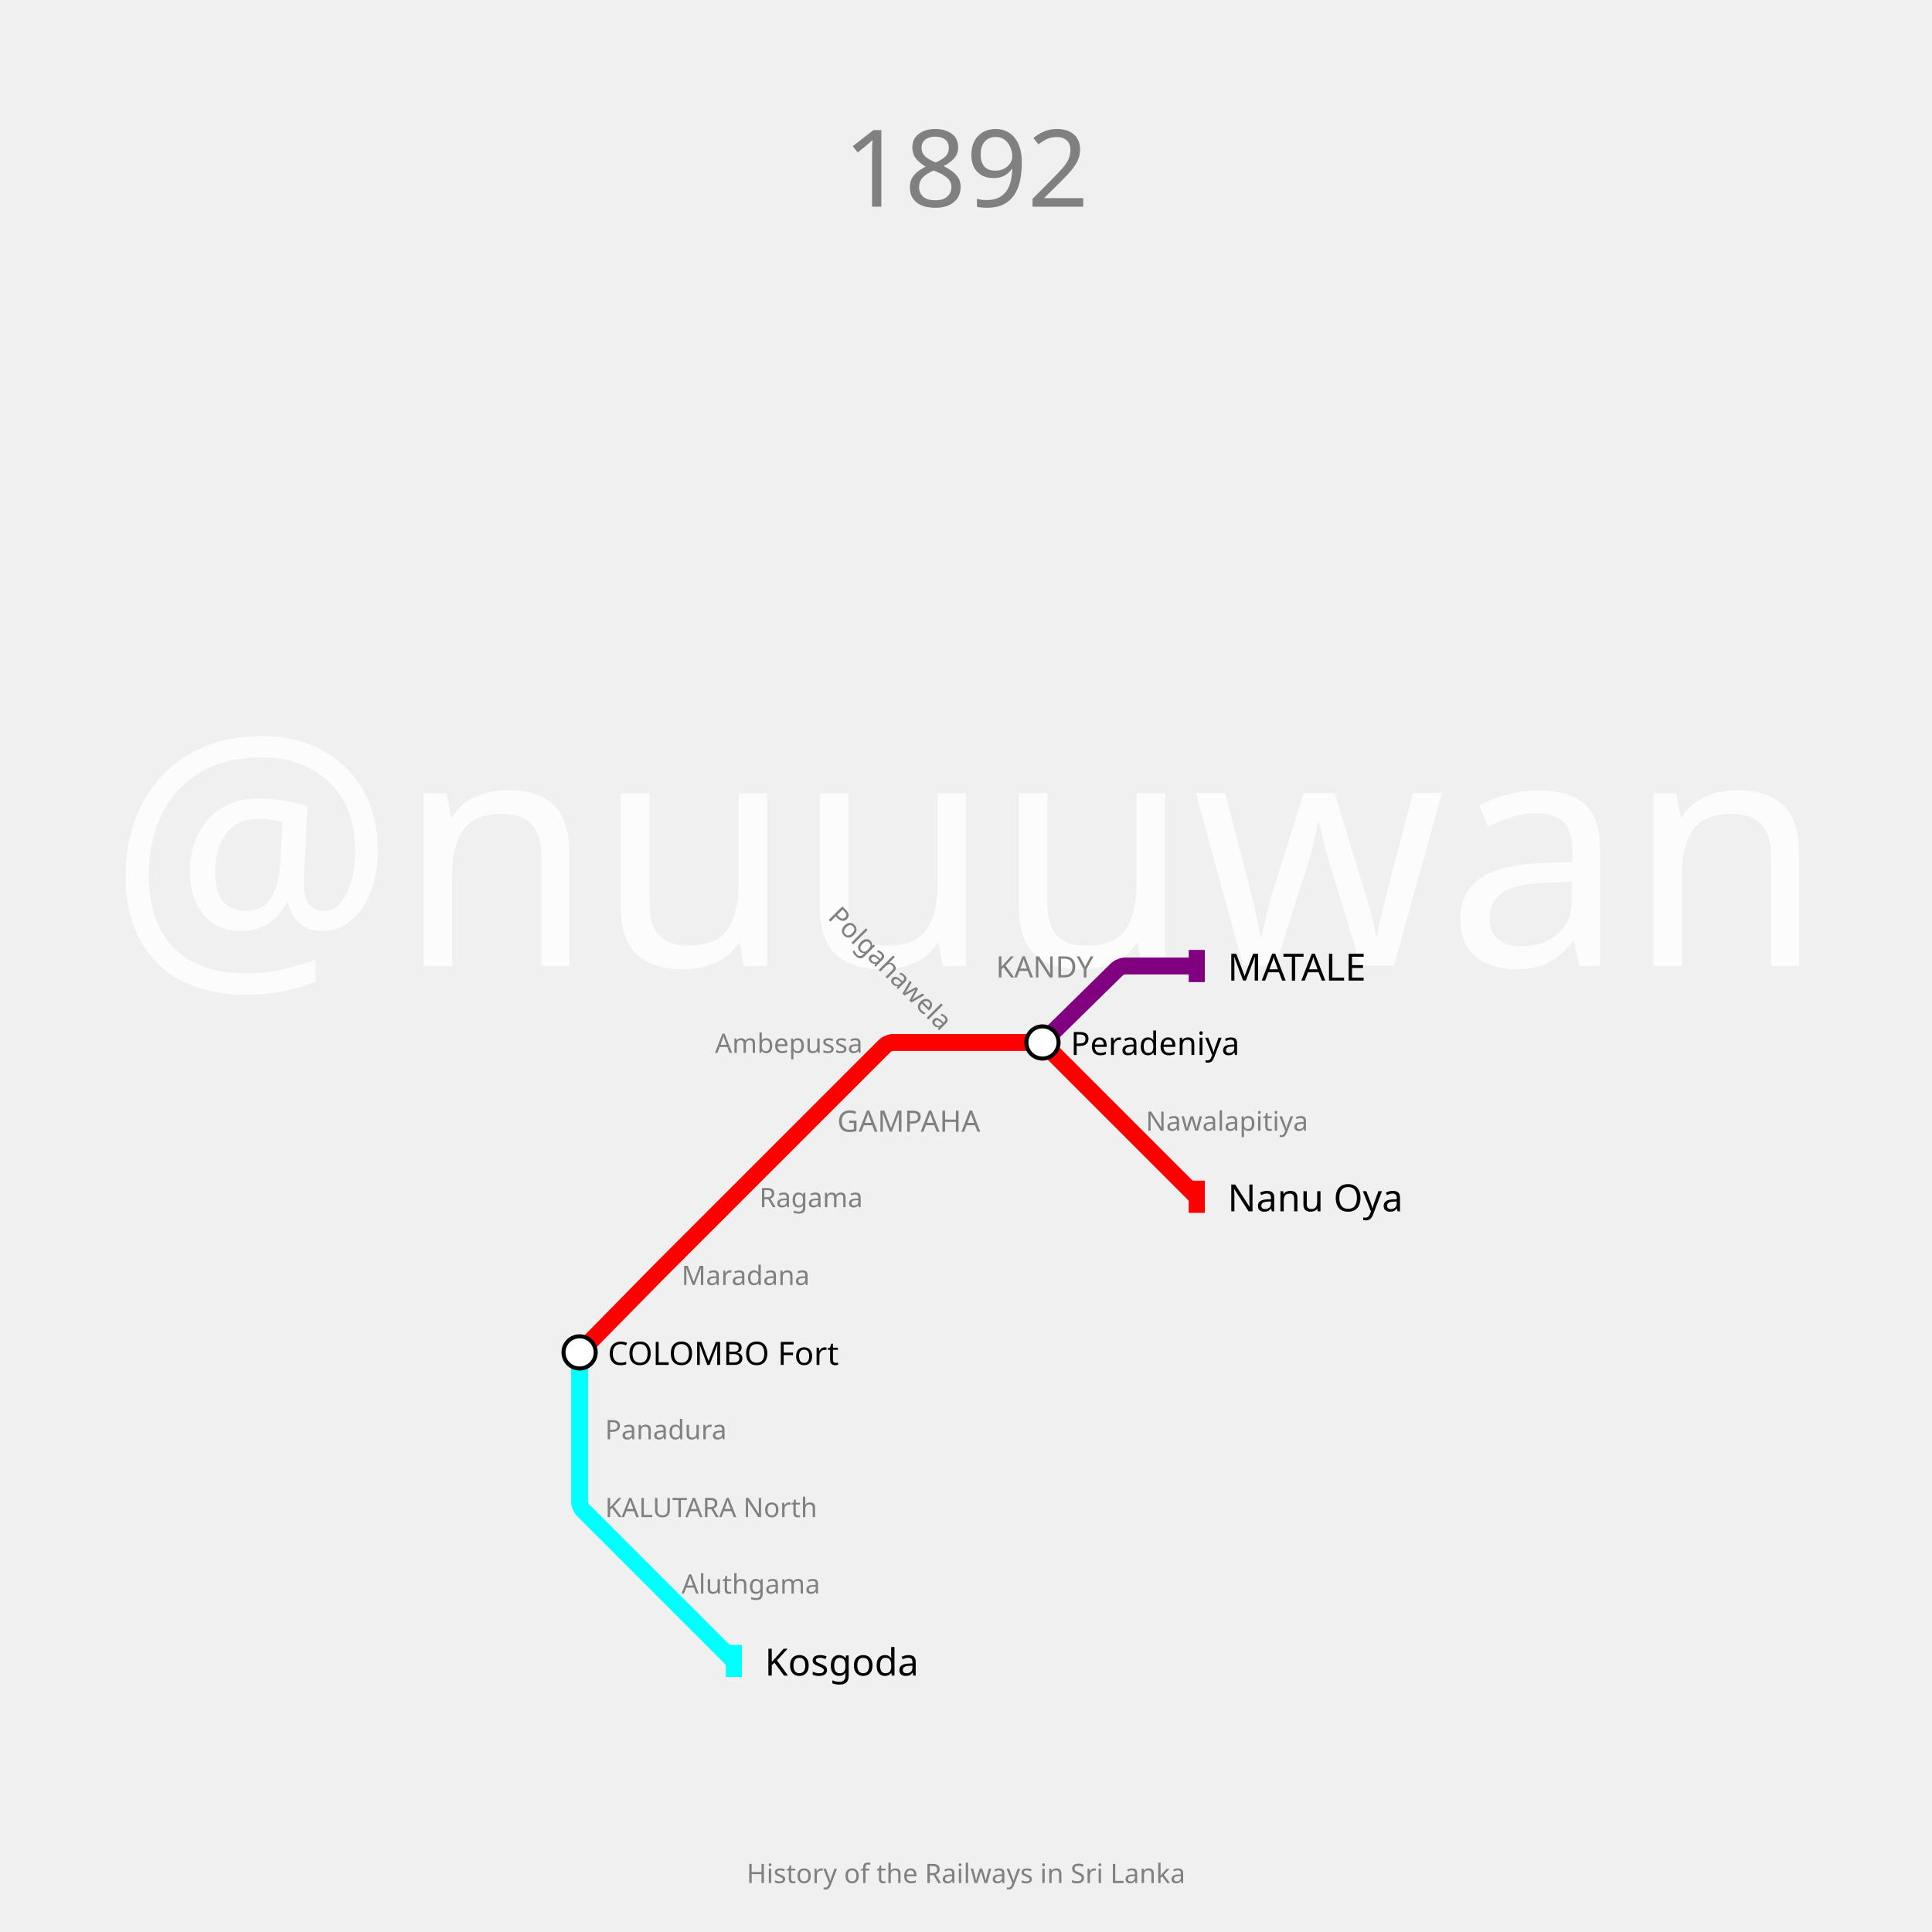
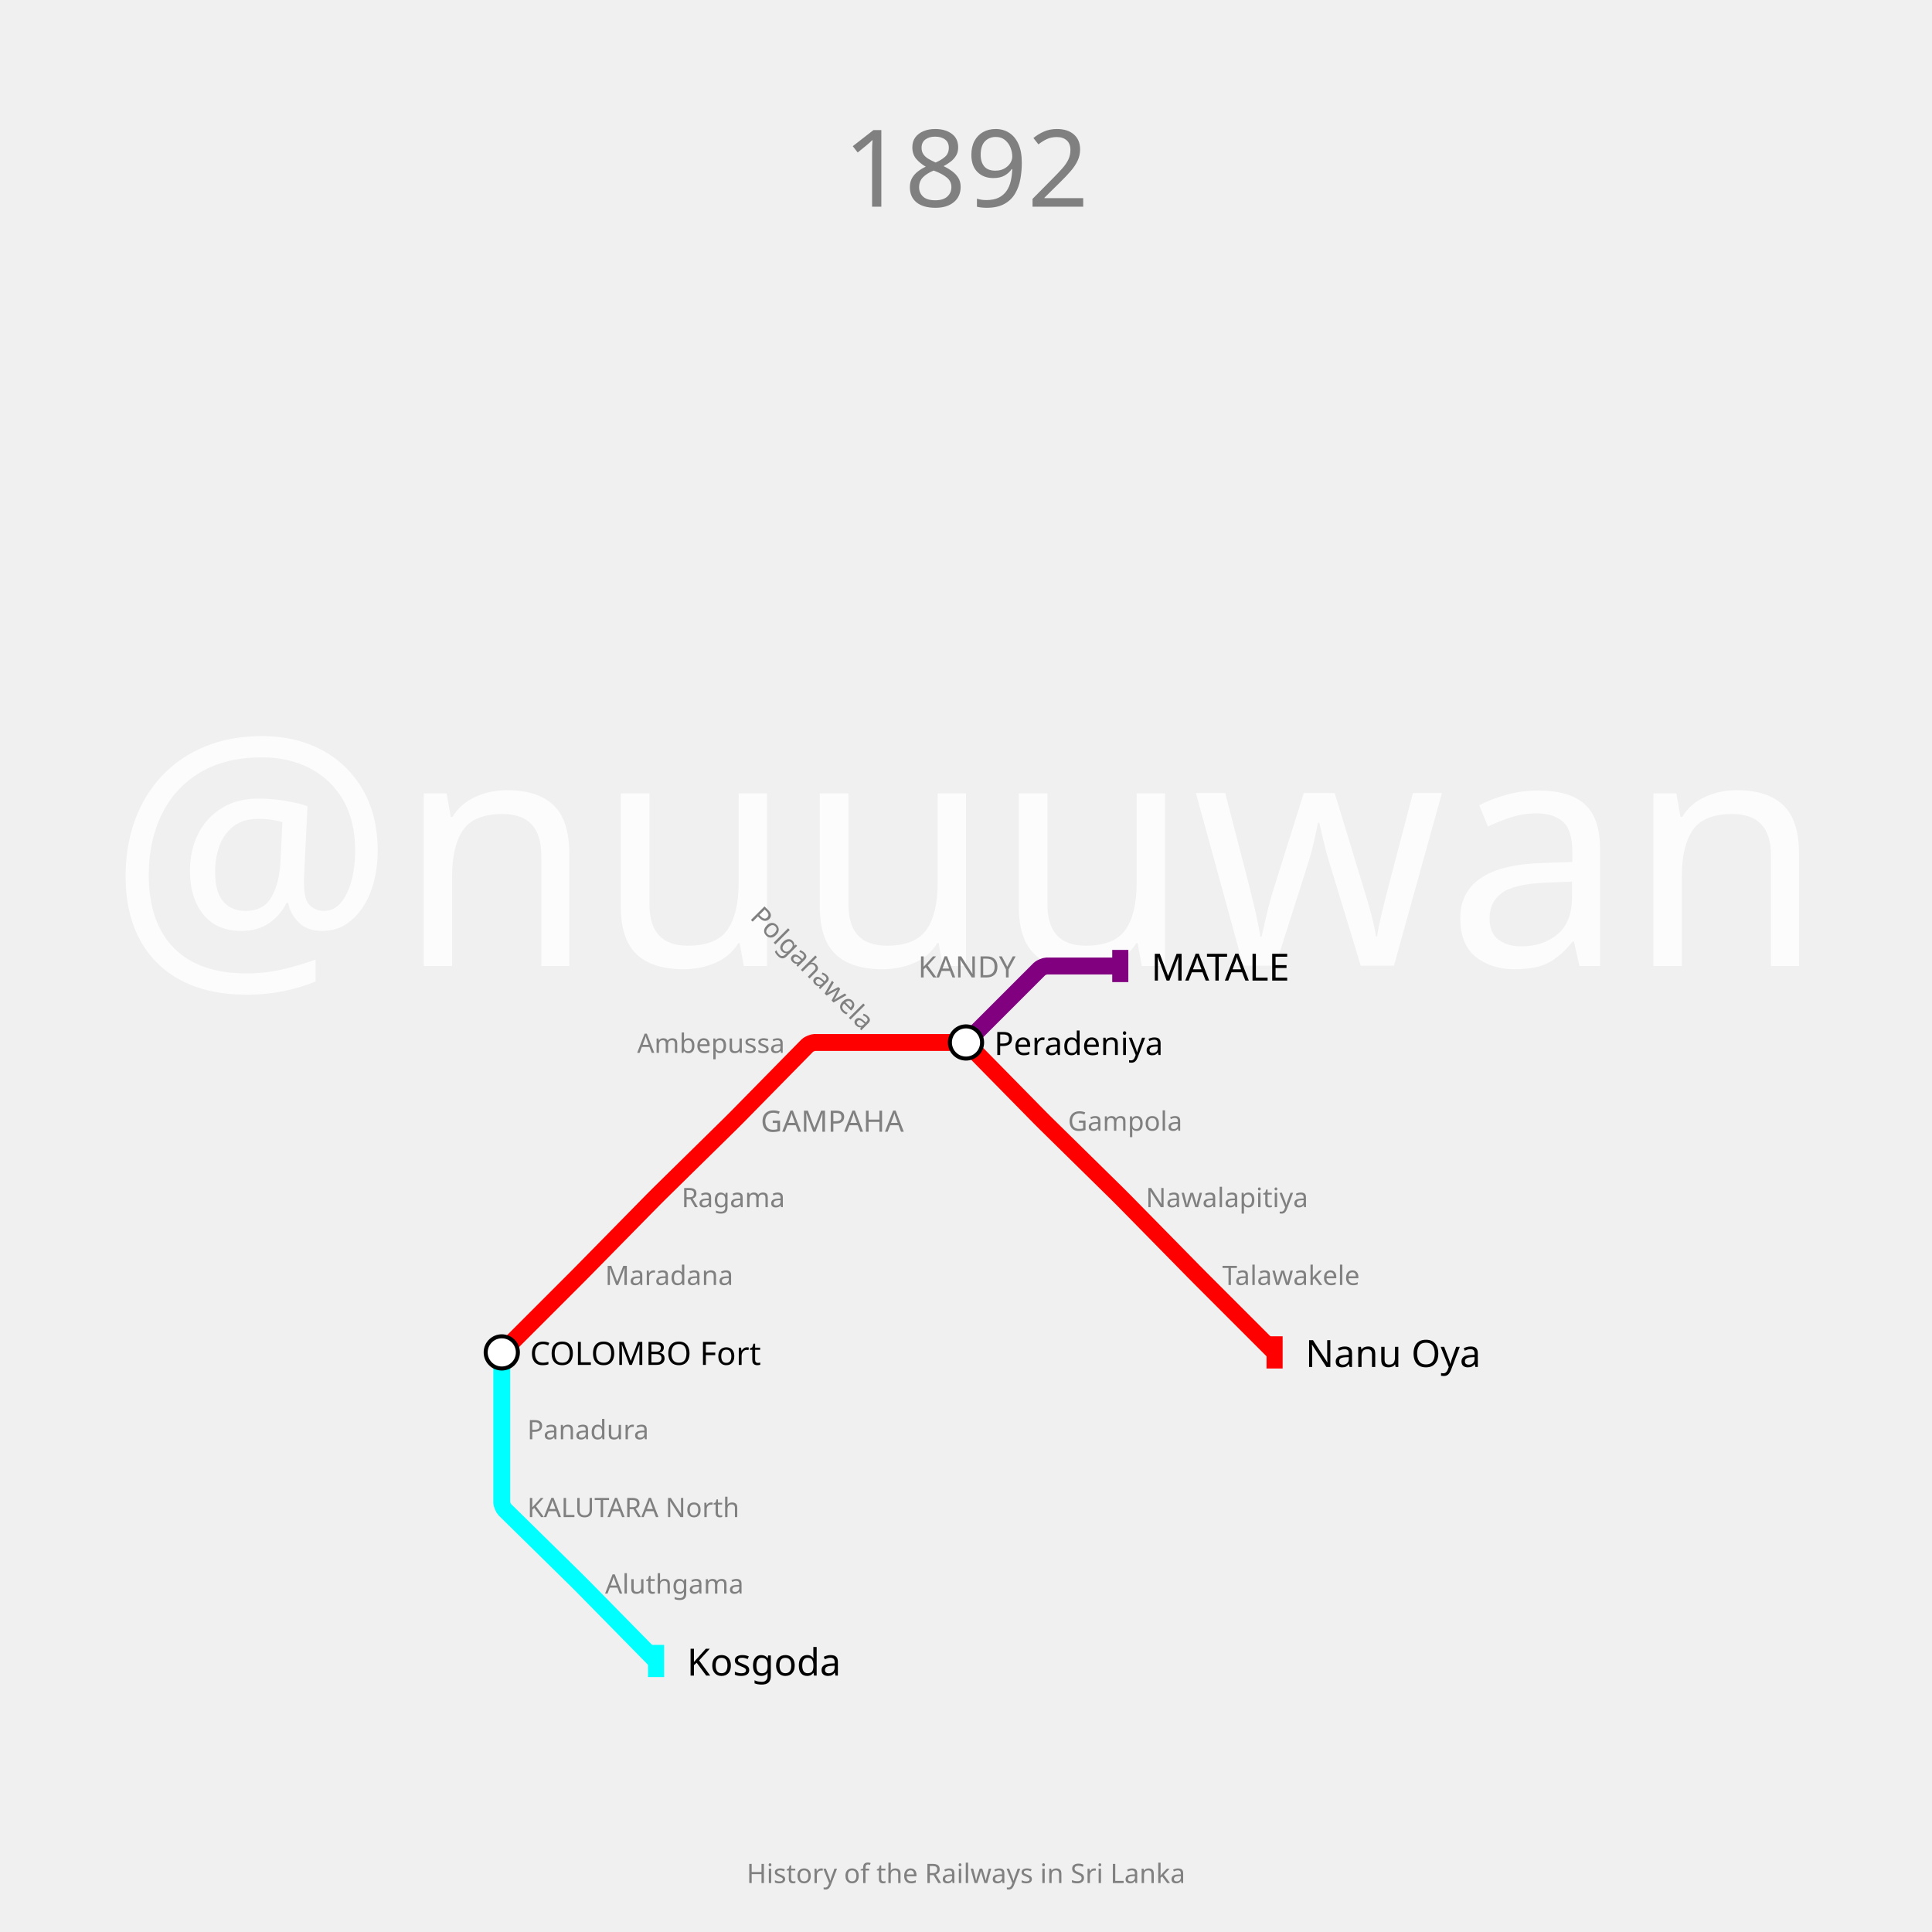
<svg xmlns="http://www.w3.org/2000/svg" width="1440" height="1440" padding="144">
  <text fill="#fcfcfc" stroke="none" font-size="240.0" font-family="p22" x="720.0" y="720.0" text-anchor="middle" dominant-baseline="center">@nuuuwan</text>
  <text fill="gray" stroke="none" font-size="80" font-family="p22" x="720.0" y="92.0" text-anchor="middle" dominant-baseline="hanging">1892</text>
  <text fill="gray" stroke="none" font-size="20" font-family="p22" x="720.0" y="1388.0" text-anchor="middle" dominant-baseline="text-top">History of the Railways in Sri Lanka</text>
  <g>
-     <path fill="none" stroke-width="12.6" stroke-opacity="1" d="M 432.0,1008.0 L 486.15,952.9 C 487.1,951.933 490.917,948.083 491.875,947.125 L 547.0,892.0 L 604.0,835.0 L 659.949,779.051 C 660.633,778.367 663.933,777.0 664.9,777.0 L 720.0,777.0 L 774.15,777.0 C 775.1,777.0 778.344,778.344 779.015,779.015 L 835.0,835.0 L 892.0,892.0" stroke="red" />
-     <rect stroke="none" fill-opacity="1" x="886" y="880" width="12" height="24" fill="red" />
+     <path fill="none" stroke-width="12.6" stroke-opacity="1" d="M 374.0,1008.0 L 429.125,952.875 C 430.083,951.917 433.9,948.067 434.85,947.1 L 486.293,894.755 C 487.195,893.837 490.837,890.195 491.755,889.293 L 544.238,837.715 C 545.159,836.81 548.81,833.159 549.715,832.238 L 601.967,779.068 C 602.645,778.379 605.933,777.0 606.9,777.0 L 662.0,777.0 L 717.1,777.0 C 718.067,777.0 721.355,778.379 722.033,779.068 L 774.252,832.203 C 775.168,833.136 778.864,836.832 779.797,837.748 L 832.24,889.287 C 833.16,890.192 836.808,893.84 837.713,894.76 L 889.286,947.238 C 890.19,948.159 893.826,951.826 894.738,952.738 L 950.0,1008.0" stroke="red" />
+     <rect stroke="none" fill-opacity="1" x="944" y="996" width="12" height="24" fill="red" />
  </g>
  <g>
-     <path fill="none" stroke-width="12.6" stroke-opacity="1" d="M 777.0,777.0 L 832.967,721.998 C 833.645,721.332 836.9,720.0 837.85,720.0 L 892.0,720.0" stroke="purple" />
-     <rect stroke="none" fill-opacity="1" x="886" y="708" width="12" height="24" fill="purple" />
+     <path fill="none" stroke-width="12.6" stroke-opacity="1" d="M 720.0,777.0 L 774.949,722.051 C 775.633,721.367 778.933,720.0 779.9,720.0 L 835.0,720.0" stroke="purple" />
+     <rect stroke="none" fill-opacity="1" x="829" y="708" width="12" height="24" fill="purple" />
  </g>
  <g>
-     <path fill="none" stroke-width="12.6" stroke-opacity="1" d="M 432.0,1008.0 L 432.0,1065.0 L 432.0,1120.1 C 432.0,1121.067 433.367,1124.367 434.051,1125.051 L 489.0,1180.0 L 547.0,1238.0" stroke="cyan" />
-     <rect stroke="none" fill-opacity="1" x="541" y="1226" width="12" height="24" fill="cyan" />
+     <path fill="none" stroke-width="12.6" stroke-opacity="1" d="M 374.0,1008.0 L 374.0,1065.0 L 374.0,1120.1 C 374.0,1121.067 375.379,1124.355 376.068,1125.033 L 429.203,1177.252 C 430.136,1178.168 433.832,1181.864 434.748,1182.797 L 489.0,1238.0" stroke="cyan" />
+     <rect stroke="none" fill-opacity="1" x="483" y="1226" width="12" height="24" fill="cyan" />
  </g>
  <g>
-     <text fill="black" stroke="none" font-size="28.0" font-family="p22" font-weight="100" text-anchor="start" dominant-baseline="central" x="915.0" y="892" transform="translate(892,892) rotate(0) translate(-892,-892)">Nanu Oya</text>
+     <text fill="black" stroke="none" font-size="28.0" font-family="p22" font-weight="100" text-anchor="start" dominant-baseline="central" x="973.0" y="1008" transform="translate(950,1008) rotate(0) translate(-950,-1008)">Nanu Oya</text>
  </g>
  <g>
-     <text fill="black" stroke="none" font-size="28.0" font-family="p22" font-weight="100" text-anchor="start" dominant-baseline="central" x="915.0" y="720" transform="translate(892,720) rotate(0) translate(-892,-720)">MATALE</text>
+     <text fill="black" stroke="none" font-size="28.0" font-family="p22" font-weight="100" text-anchor="start" dominant-baseline="central" x="858.0" y="720" transform="translate(835,720) rotate(0) translate(-835,-720)">MATALE</text>
  </g>
  <g>
-     <text fill="black" stroke="none" font-size="28.0" font-family="p22" font-weight="100" text-anchor="start" dominant-baseline="central" x="570.0" y="1238" transform="translate(547,1238) rotate(0) translate(-547,-1238)">Kosgoda</text>
+     <text fill="black" stroke="none" font-size="28.0" font-family="p22" font-weight="100" text-anchor="start" dominant-baseline="central" x="512.0" y="1238" transform="translate(489,1238) rotate(0) translate(-489,-1238)">Kosgoda</text>
  </g>
  <g>
-     <circle r="12" fill="white" stroke="black" stroke-width="3.0" cx="432" cy="1008" />
-     <text fill="black" stroke="none" font-size="24.0" font-family="p22" font-weight="100" text-anchor="start" dominant-baseline="central" x="453.0" y="1008" transform="translate(432,1008) rotate(0) translate(-432,-1008)">COLOMBO Fort</text>
+     <circle r="12" fill="white" stroke="black" stroke-width="3.0" cx="374" cy="1008" />
+     <text fill="black" stroke="none" font-size="24.0" font-family="p22" font-weight="100" text-anchor="start" dominant-baseline="central" x="395.0" y="1008" transform="translate(374,1008) rotate(0) translate(-374,-1008)">COLOMBO Fort</text>
  </g>
  <g>
-     <circle r="12" fill="white" stroke="black" stroke-width="3.0" cx="777" cy="777" />
-     <text fill="black" stroke="none" font-size="24.0" font-family="p22" font-weight="100" text-anchor="start" dominant-baseline="central" x="798.0" y="777" transform="translate(777,777) rotate(0) translate(-777,-777)">Peradeniya</text>
+     <circle r="12" fill="white" stroke="black" stroke-width="3.0" cx="720" cy="777" />
+     <text fill="black" stroke="none" font-size="24.0" font-family="p22" font-weight="100" text-anchor="start" dominant-baseline="central" x="741.0" y="777" transform="translate(720,777) rotate(0) translate(-720,-777)">Peradeniya</text>
  </g>
  <g>
-     <text fill="gray" stroke="none" font-size="22.0" font-family="p22" font-weight="100" text-anchor="start" dominant-baseline="central" x="624.0" y="835" transform="translate(604,835) rotate(0) translate(-604,-835)">GAMPAHA</text>
+     <text fill="gray" stroke="none" font-size="22.0" font-family="p22" font-weight="100" text-anchor="start" dominant-baseline="central" x="567.0" y="835" transform="translate(547,835) rotate(0) translate(-547,-835)">GAMPAHA</text>
  </g>
  <g>
-     <text fill="gray" stroke="none" font-size="22.0" font-family="p22" font-weight="100" text-anchor="end" dominant-baseline="central" x="815.0" y="720" transform="translate(835,720) rotate(0) translate(-835,-720)">KANDY</text>
+     <text fill="gray" stroke="none" font-size="22.0" font-family="p22" font-weight="100" text-anchor="end" dominant-baseline="central" x="757.0" y="720" transform="translate(777,720) rotate(0) translate(-777,-720)">KANDY</text>
  </g>
  <g>
-     <text fill="gray" stroke="none" font-size="20" font-family="p22" font-weight="100" text-anchor="start" dominant-baseline="central" x="508.0" y="950" transform="translate(489,950) rotate(0) translate(-489,-950)">Maradana</text>
+     <text fill="gray" stroke="none" font-size="20" font-family="p22" font-weight="100" text-anchor="start" dominant-baseline="central" x="451.0" y="950" transform="translate(432,950) rotate(0) translate(-432,-950)">Maradana</text>
  </g>
  <g>
-     <text fill="gray" stroke="none" font-size="20" font-family="p22" font-weight="100" text-anchor="start" dominant-baseline="central" x="566.0" y="892" transform="translate(547,892) rotate(0) translate(-547,-892)">Ragama</text>
+     <text fill="gray" stroke="none" font-size="20" font-family="p22" font-weight="100" text-anchor="start" dominant-baseline="central" x="508.0" y="892" transform="translate(489,892) rotate(0) translate(-489,-892)">Ragama</text>
  </g>
  <g>
-     <text fill="gray" stroke="none" font-size="20" font-family="p22" font-weight="100" text-anchor="end" dominant-baseline="central" x="643.0" y="777" transform="translate(662,777) rotate(0) translate(-662,-777)">Ambepussa</text>
+     <text fill="gray" stroke="none" font-size="20" font-family="p22" font-weight="100" text-anchor="end" dominant-baseline="central" x="585.0" y="777" transform="translate(604,777) rotate(0) translate(-604,-777)">Ambepussa</text>
  </g>
  <g>
-     <text fill="gray" stroke="none" font-size="20" font-family="p22" font-weight="100" text-anchor="end" dominant-baseline="central" x="701.0" y="777" transform="translate(720,777) rotate(45) translate(-720,-777)">Polgahawela</text>
+     <text fill="gray" stroke="none" font-size="20" font-family="p22" font-weight="100" text-anchor="end" dominant-baseline="central" x="643.0" y="777" transform="translate(662,777) rotate(45) translate(-662,-777)">Polgahawela</text>
  </g>
  <g>
-     <text fill="gray" stroke="none" font-size="20" font-family="p22" font-weight="100" text-anchor="start" dominant-baseline="central" x="854.0" y="835" transform="translate(835,835) rotate(0) translate(-835,-835)">Nawalapitiya</text>
+     <text fill="gray" stroke="none" font-size="20" font-family="p22" font-weight="100" text-anchor="start" dominant-baseline="central" x="796.0" y="835" transform="translate(777,835) rotate(0) translate(-777,-835)">Gampola</text>
  </g>
  <g>
-     <text fill="gray" stroke="none" font-size="20" font-family="p22" font-weight="100" text-anchor="start" dominant-baseline="central" x="451.0" y="1065" transform="translate(432,1065) rotate(0) translate(-432,-1065)">Panadura</text>
+     <text fill="gray" stroke="none" font-size="20" font-family="p22" font-weight="100" text-anchor="start" dominant-baseline="central" x="854.0" y="892" transform="translate(835,892) rotate(0) translate(-835,-892)">Nawalapitiya</text>
  </g>
  <g>
-     <text fill="gray" stroke="none" font-size="20" font-family="p22" font-weight="100" text-anchor="start" dominant-baseline="central" x="451.0" y="1123" transform="translate(432,1123) rotate(0) translate(-432,-1123)">KALUTARA North</text>
+     <text fill="gray" stroke="none" font-size="20" font-family="p22" font-weight="100" text-anchor="start" dominant-baseline="central" x="911.0" y="950" transform="translate(892,950) rotate(0) translate(-892,-950)">Talawakele</text>
  </g>
  <g>
-     <text fill="gray" stroke="none" font-size="20" font-family="p22" font-weight="100" text-anchor="start" dominant-baseline="central" x="508.0" y="1180" transform="translate(489,1180) rotate(0) translate(-489,-1180)">Aluthgama</text>
+     <text fill="gray" stroke="none" font-size="20" font-family="p22" font-weight="100" text-anchor="start" dominant-baseline="central" x="393.0" y="1065" transform="translate(374,1065) rotate(0) translate(-374,-1065)">Panadura</text>
+   </g>
+   <g>
+     <text fill="gray" stroke="none" font-size="20" font-family="p22" font-weight="100" text-anchor="start" dominant-baseline="central" x="393.0" y="1123" transform="translate(374,1123) rotate(0) translate(-374,-1123)">KALUTARA North</text>
+   </g>
+   <g>
+     <text fill="gray" stroke="none" font-size="20" font-family="p22" font-weight="100" text-anchor="start" dominant-baseline="central" x="451.0" y="1180" transform="translate(432,1180) rotate(0) translate(-432,-1180)">Aluthgama</text>
  </g>
</svg>
